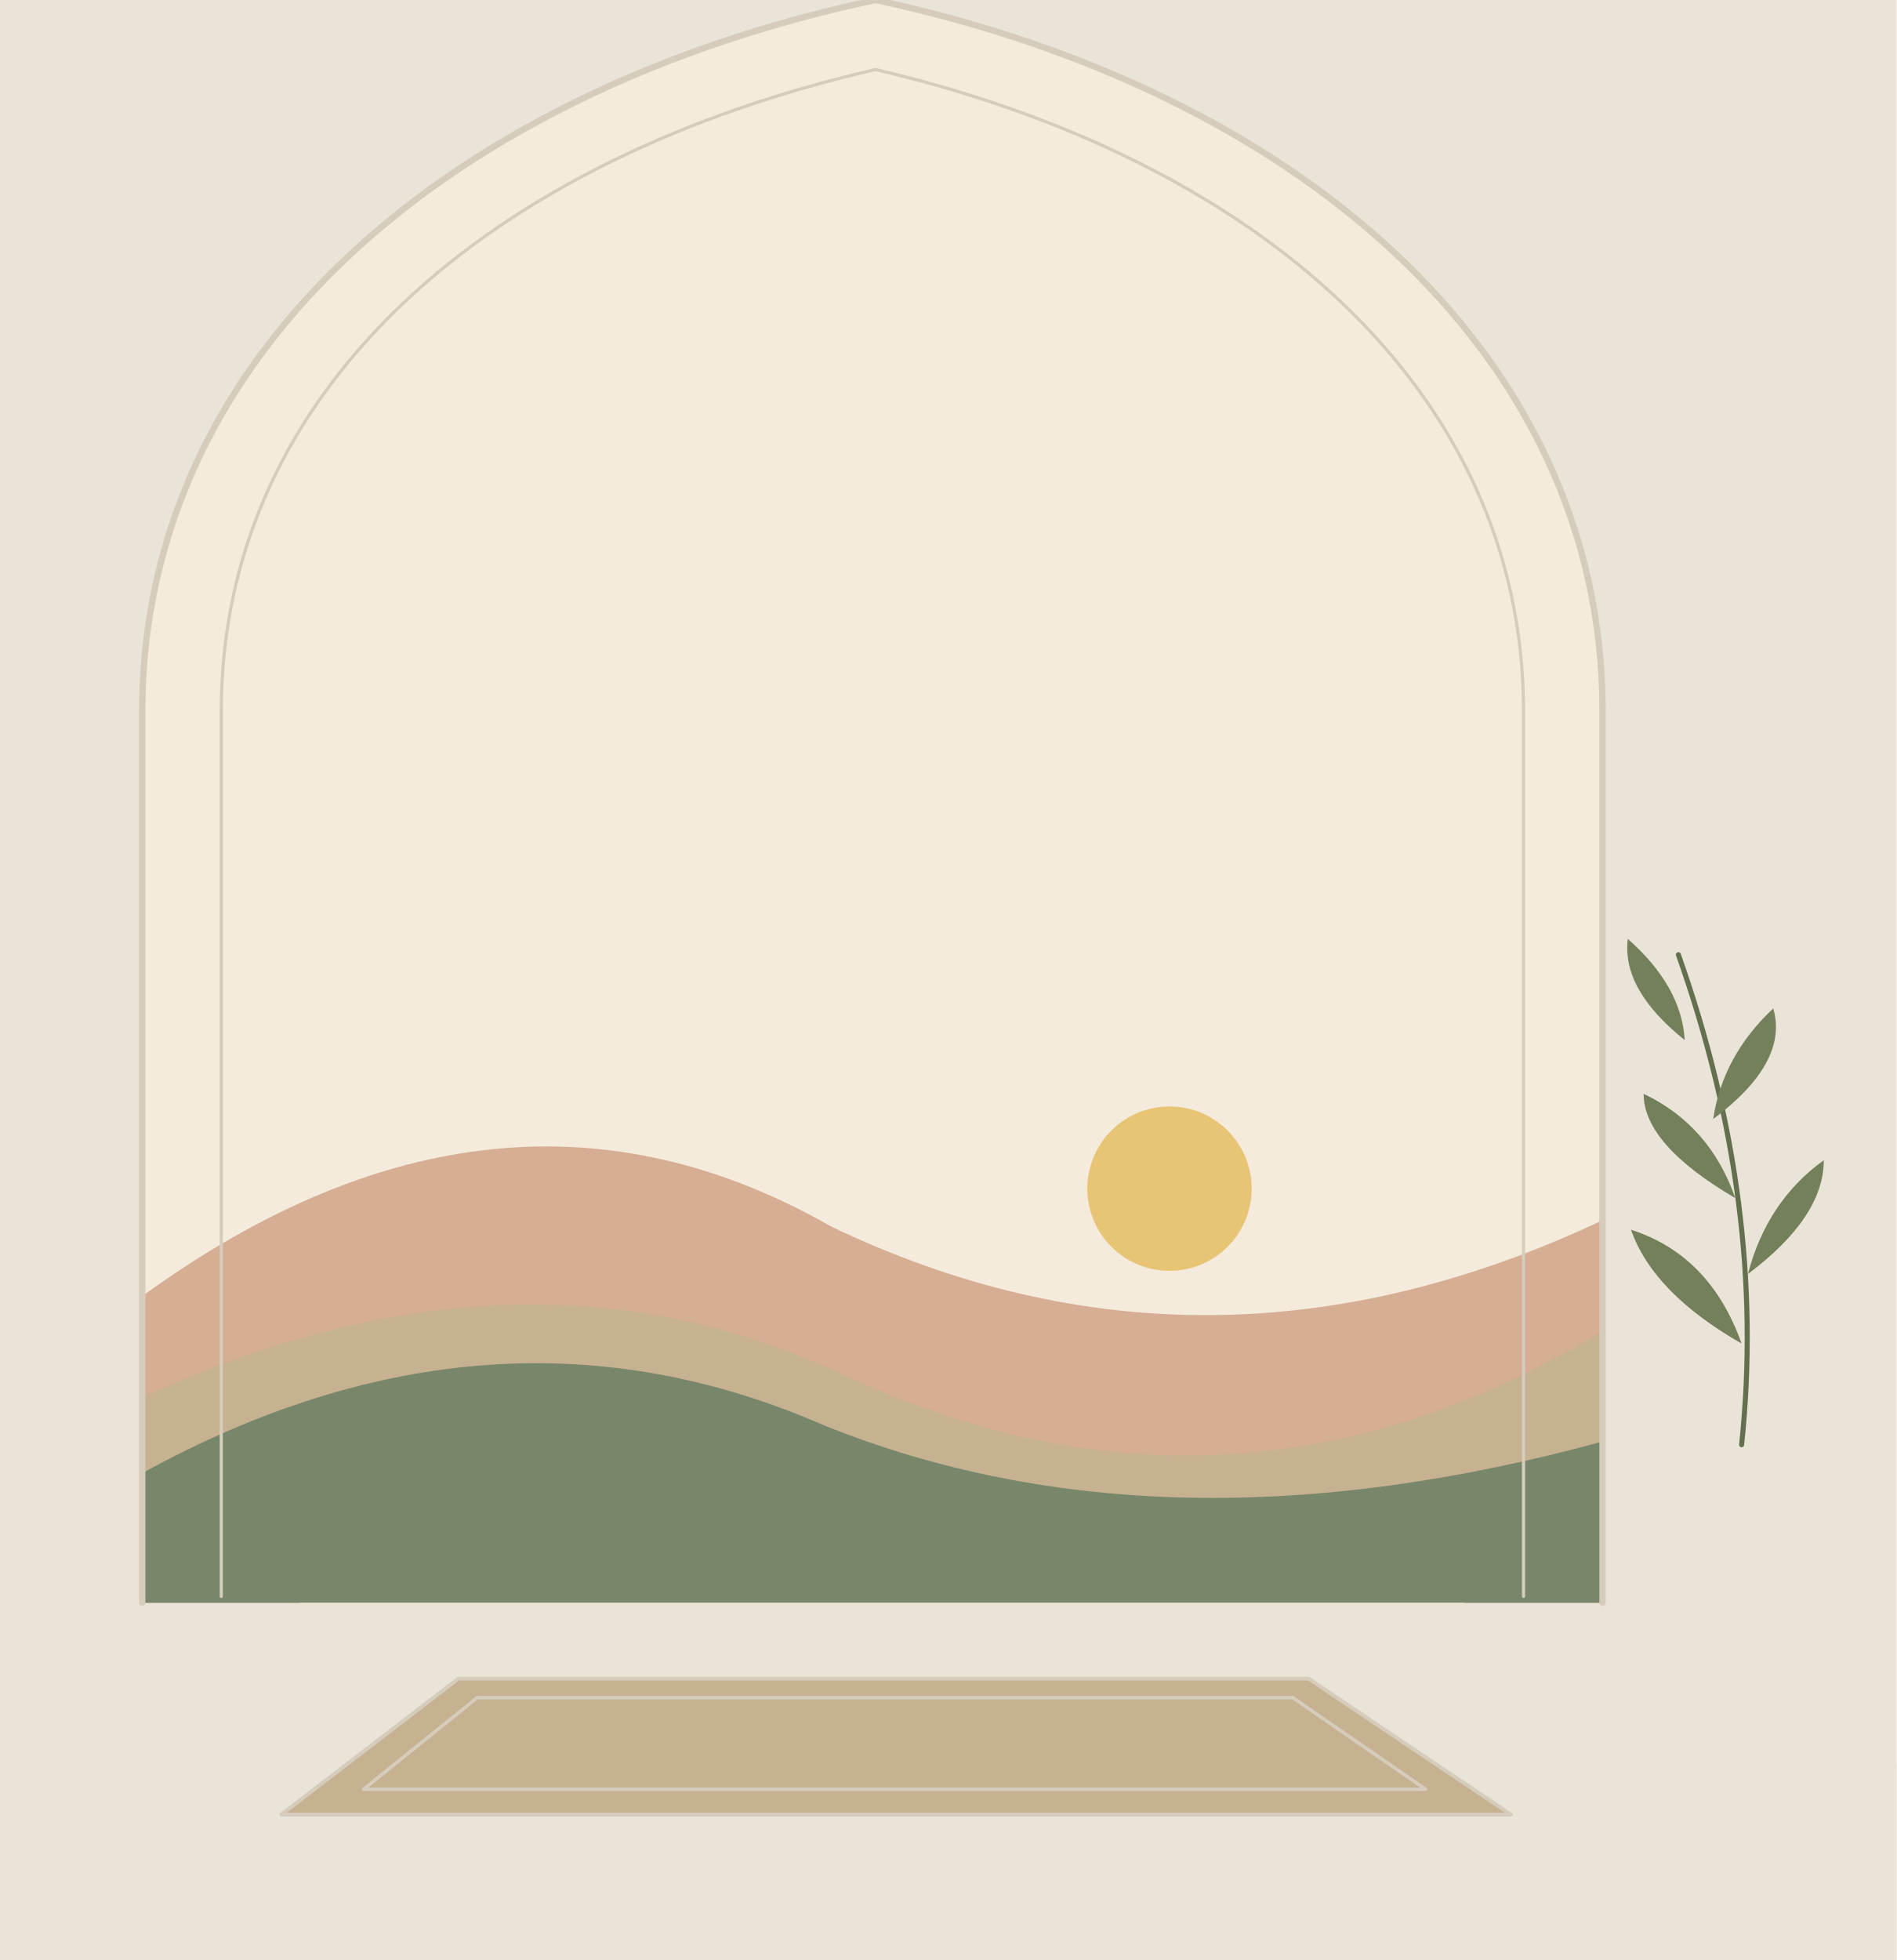
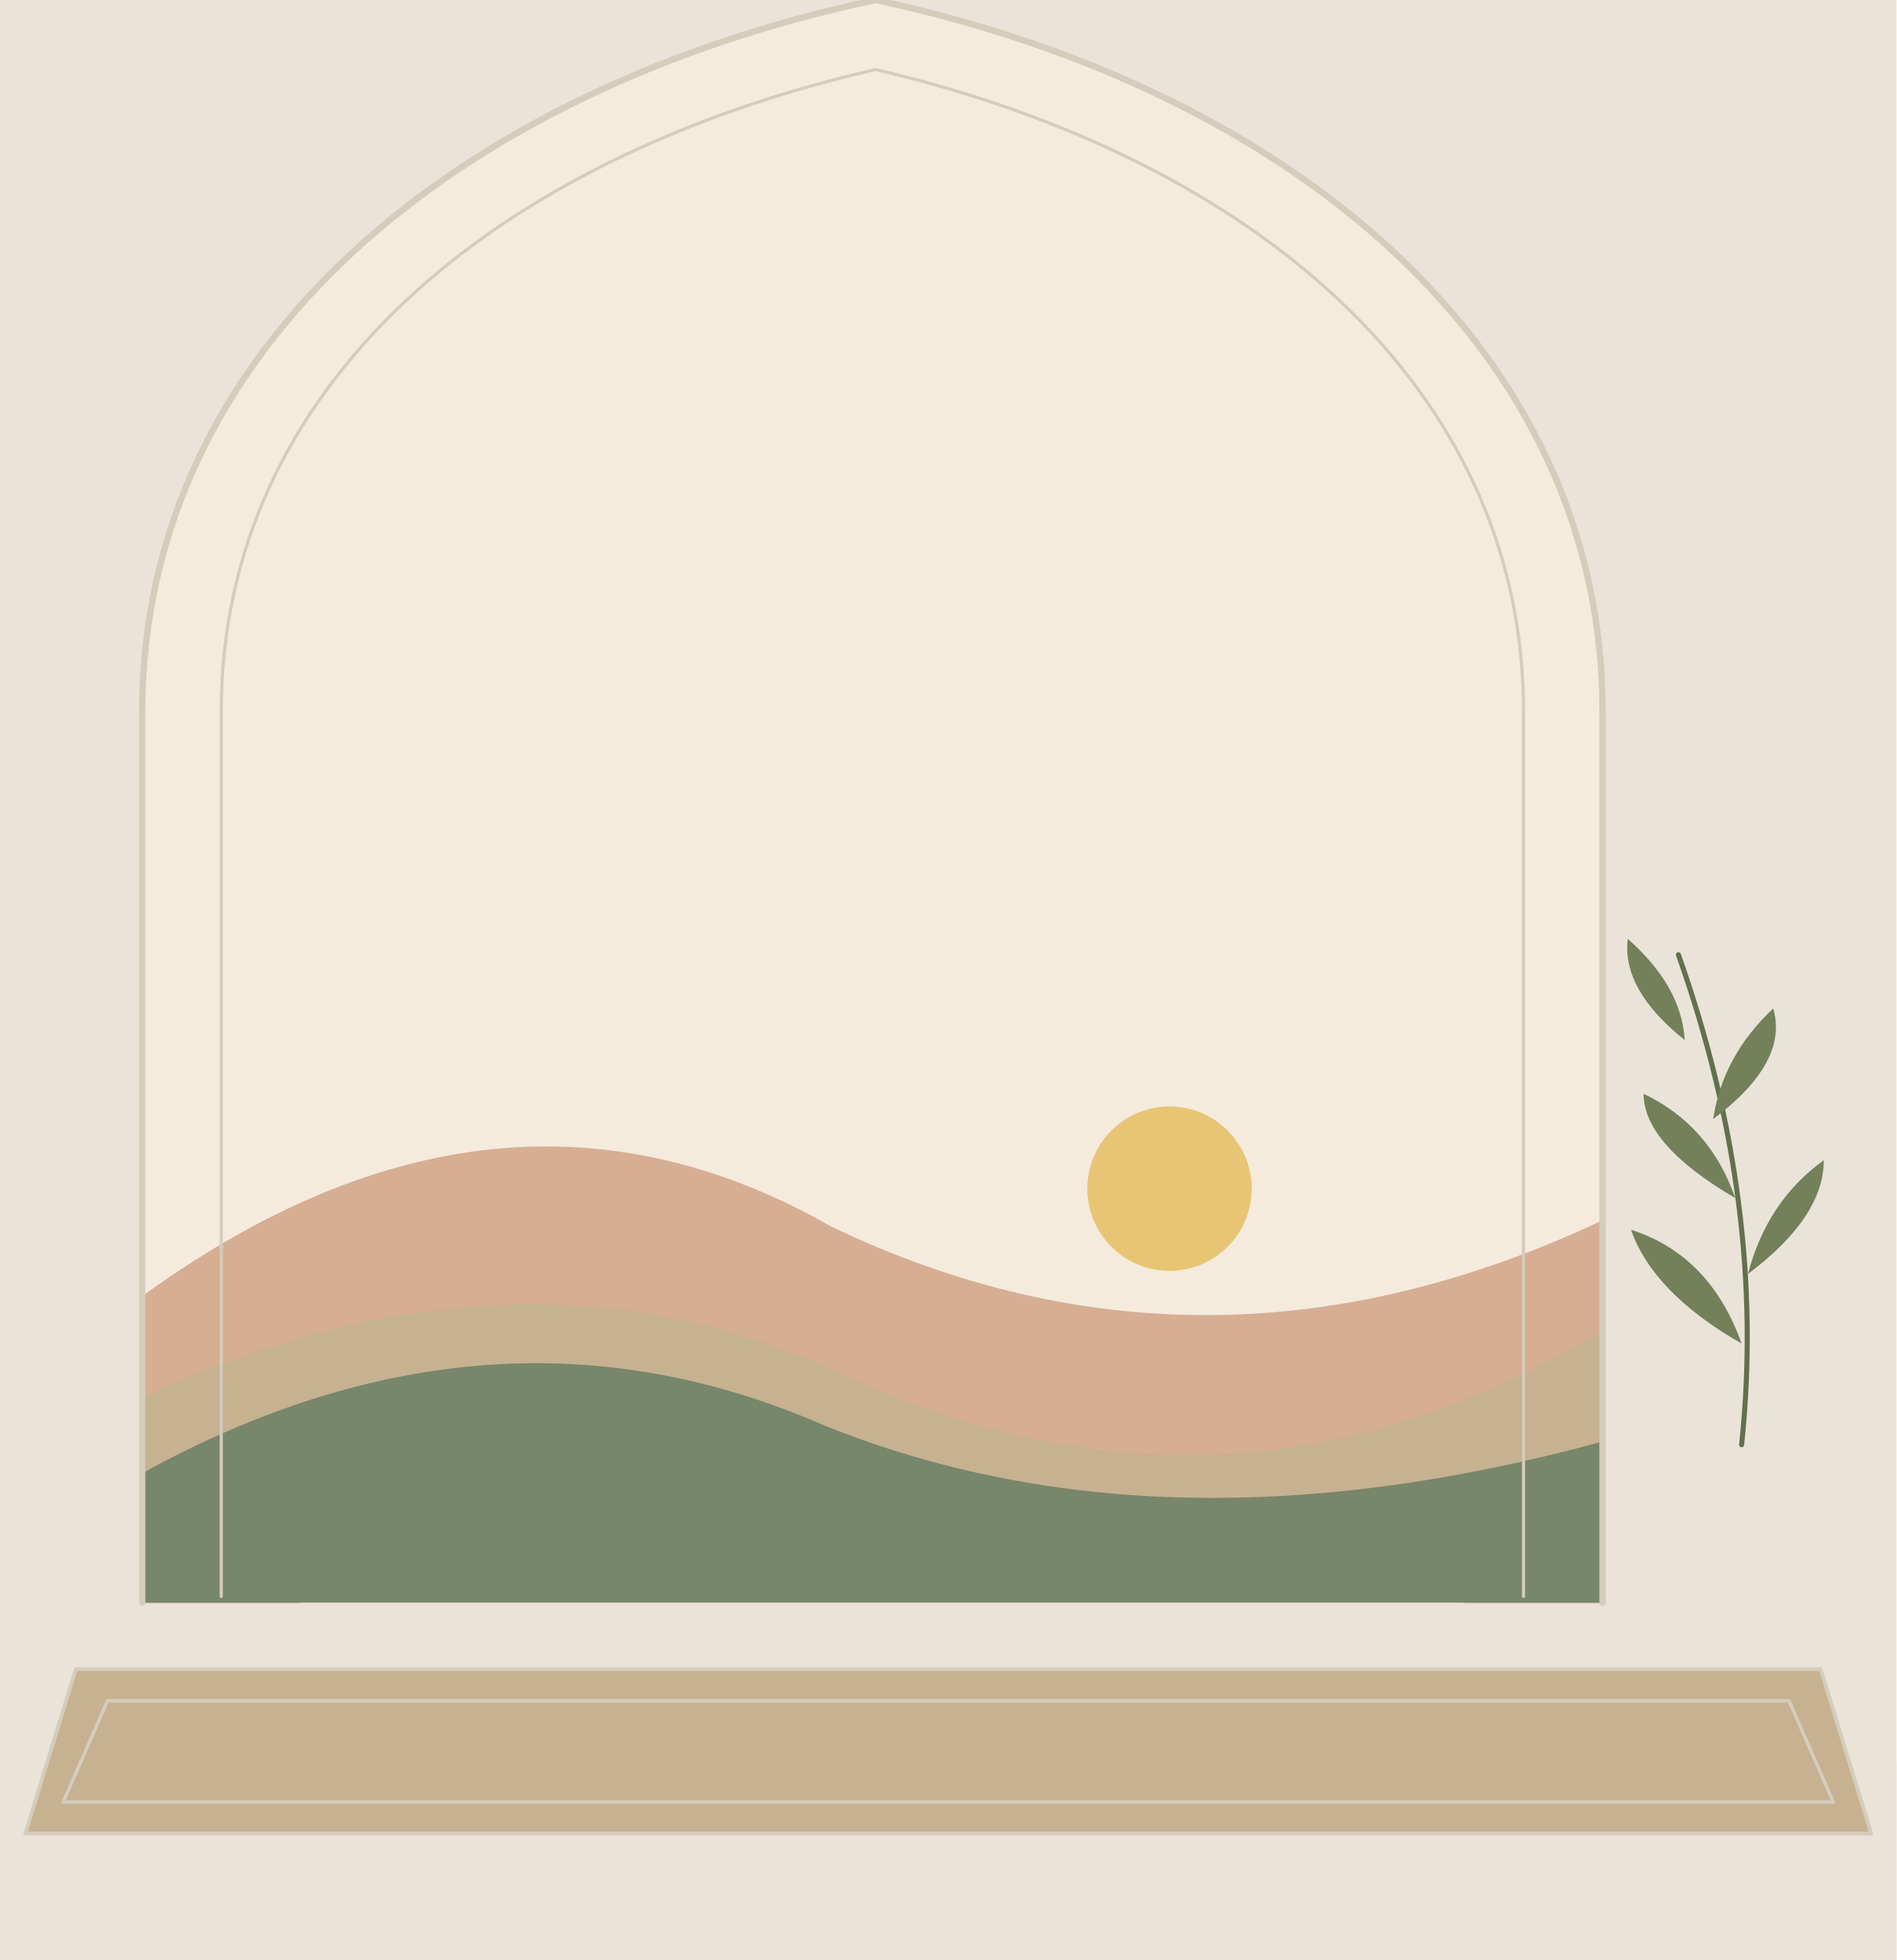
<svg xmlns="http://www.w3.org/2000/svg" width="600" height="620" viewBox="0 0 600 620">
  <path d="M 0,0 H 600 V 620 H 0 Z" fill="#E9E3D8" stroke="none" stroke-width="2.3" stroke-linecap="round" stroke-linejoin="round" />
  <path d="M 45,505 V 225 C 45,110 145,28 277,0 C 408,28 507,110 507,225 V 505 Z" fill="#F4EBDD" stroke="none" stroke-width="2.3" stroke-linecap="round" stroke-linejoin="round" />
  <path d="M 344,376 A 26,26 0 1,0 396,376 A 26,26 0 1,0 344,376 Z" fill="#E8C575" stroke="none" stroke-width="2.3" stroke-linecap="round" stroke-linejoin="round" />
  <path d="M 45,410 Q 158,328 263,388 Q 382,445 507,386 V 507 H 45 Z" fill="#D6AE93" stroke="none" stroke-width="2.3" stroke-linecap="round" stroke-linejoin="round" />
  <path d="M 45,442 Q 165,387 267,435 Q 390,492 507,421 V 507 H 45 Z" fill="#C6B191" stroke="none" stroke-width="2.3" stroke-linecap="round" stroke-linejoin="round" />
  <path d="M 45,466 Q 156,405 261,451 Q 368,494 507,456 V 507 H 45 Z" fill="#78866A" stroke="none" stroke-width="2.3" stroke-linecap="round" stroke-linejoin="round" />
  <path d="M 45,507 V 225 C 45,110 145,28 277,0 C 408,28 507,110 507,225 V 507" fill="none" stroke="#D5CCBC" stroke-width="2" stroke-linecap="round" stroke-linejoin="round" />
  <path d="M 70,505 V 225 C 70,123 155,50 277,22 C 397,50 482,123 482,225 V 505" fill="none" stroke="#D5CCBC" stroke-width="1" stroke-linecap="round" stroke-linejoin="round" />
  <path d="M 0,544 L 95,507 H 463 L 600,558 V 620 H 0 Z" fill="#E9E3D8" stroke="none" stroke-width="2.3" stroke-linecap="round" stroke-linejoin="round" />
-   <path d="M 89,574 L 145,531 H 414 L 478,574 Z" fill="#C6B191" stroke="#D5CCBC" stroke-width="1.2" stroke-linecap="round" stroke-linejoin="round" />
-   <path d="M 115,566 L 151,537 H 409 L 451,566 Z" fill="none" stroke="#D5CCBC" stroke-width="1.1" stroke-linecap="round" stroke-linejoin="round" />
+   <path d="M 8,580 L 24,528 H 576 L 592,580 Z" fill="#C6B191" stroke="#D5CCBC" stroke-width="1.2" stroke-linecap="round" stroke-linejoin="round" />
+   <path d="M 20,570 L 34,538 H 566 L 580,570 Z" fill="none" stroke="#D5CCBC" stroke-width="1.1" stroke-linecap="round" stroke-linejoin="round" />
  <path d="M 551,457 Q 559,381 531,302" fill="none" stroke="#63704E" stroke-width="1.6" stroke-linecap="round" stroke-linejoin="round" />
  <path d="M 551,425 Q 523,409 516,389 Q 541,397 551,425 Z" fill="#73805A" stroke="none" stroke-width="2.3" stroke-linecap="round" stroke-linejoin="round" />
  <path d="M 553,403 Q 577,385 577,367 Q 559,380 553,403 Z" fill="#73805A" stroke="none" stroke-width="2.3" stroke-linecap="round" stroke-linejoin="round" />
  <path d="M 549,379 Q 520,362 520,346 Q 541,356 549,379 Z" fill="#73805A" stroke="none" stroke-width="2.3" stroke-linecap="round" stroke-linejoin="round" />
  <path d="M 542,354 Q 566,336 561,319 Q 545,334 542,354 Z" fill="#73805A" stroke="none" stroke-width="2.3" stroke-linecap="round" stroke-linejoin="round" />
  <path d="M 533,329 Q 513,313 515,297 Q 532,312 533,329 Z" fill="#73805A" stroke="none" stroke-width="2.3" stroke-linecap="round" stroke-linejoin="round" />
</svg>
